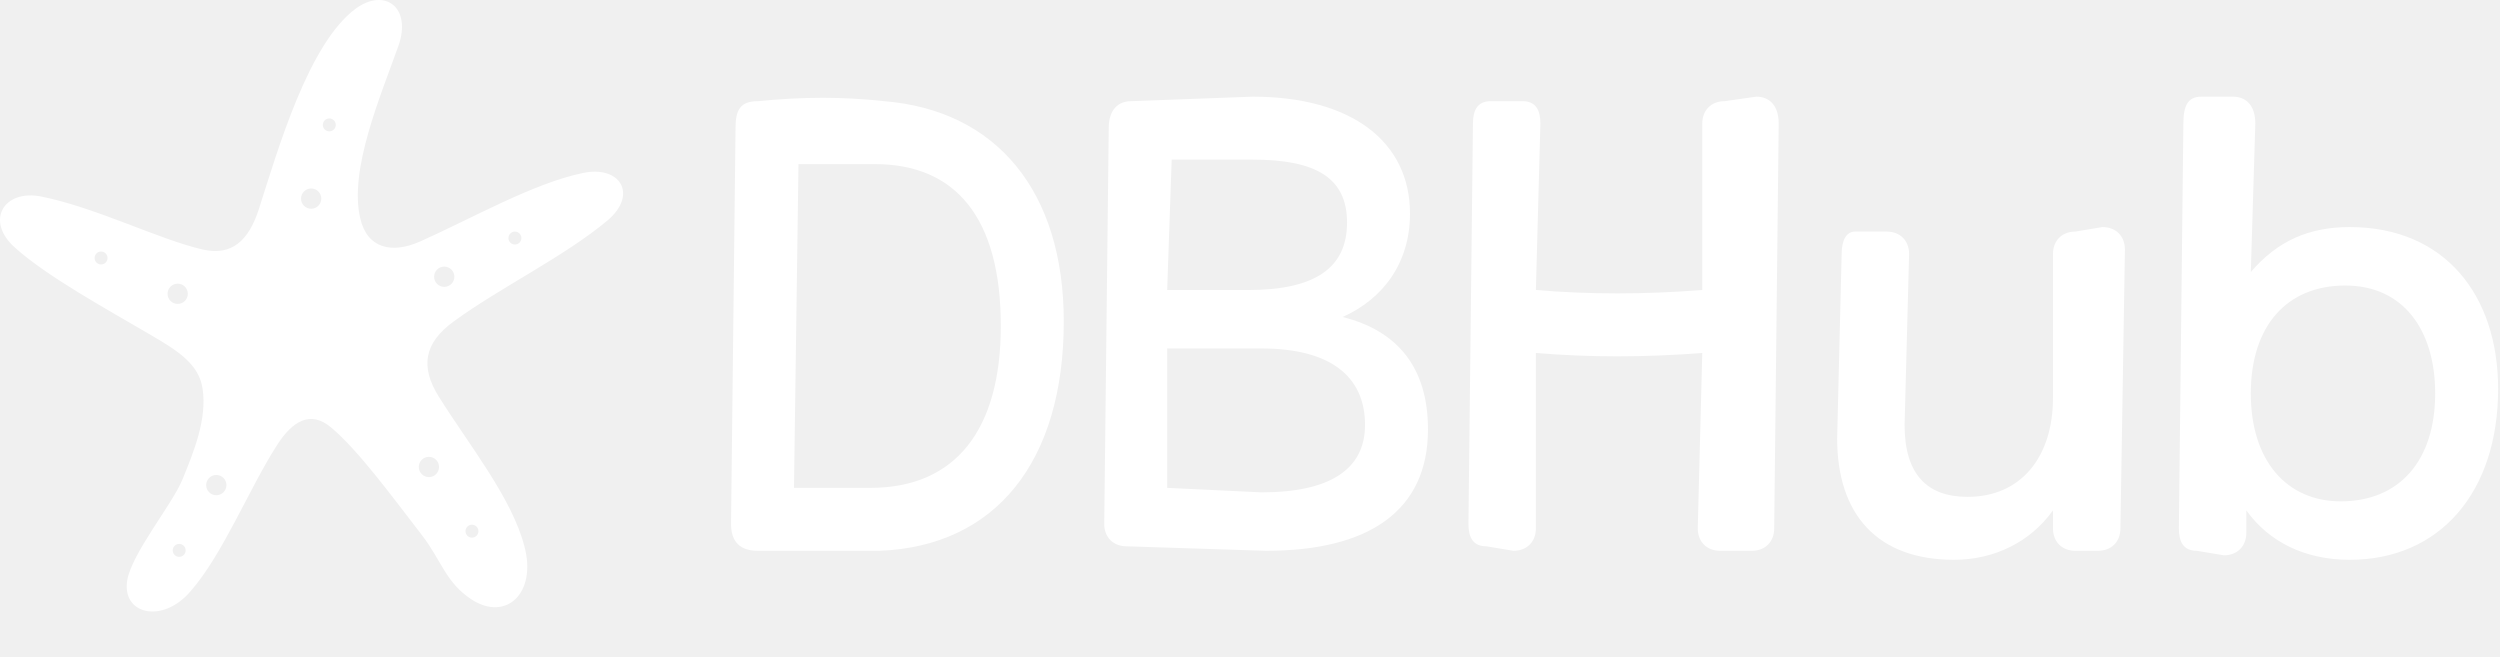
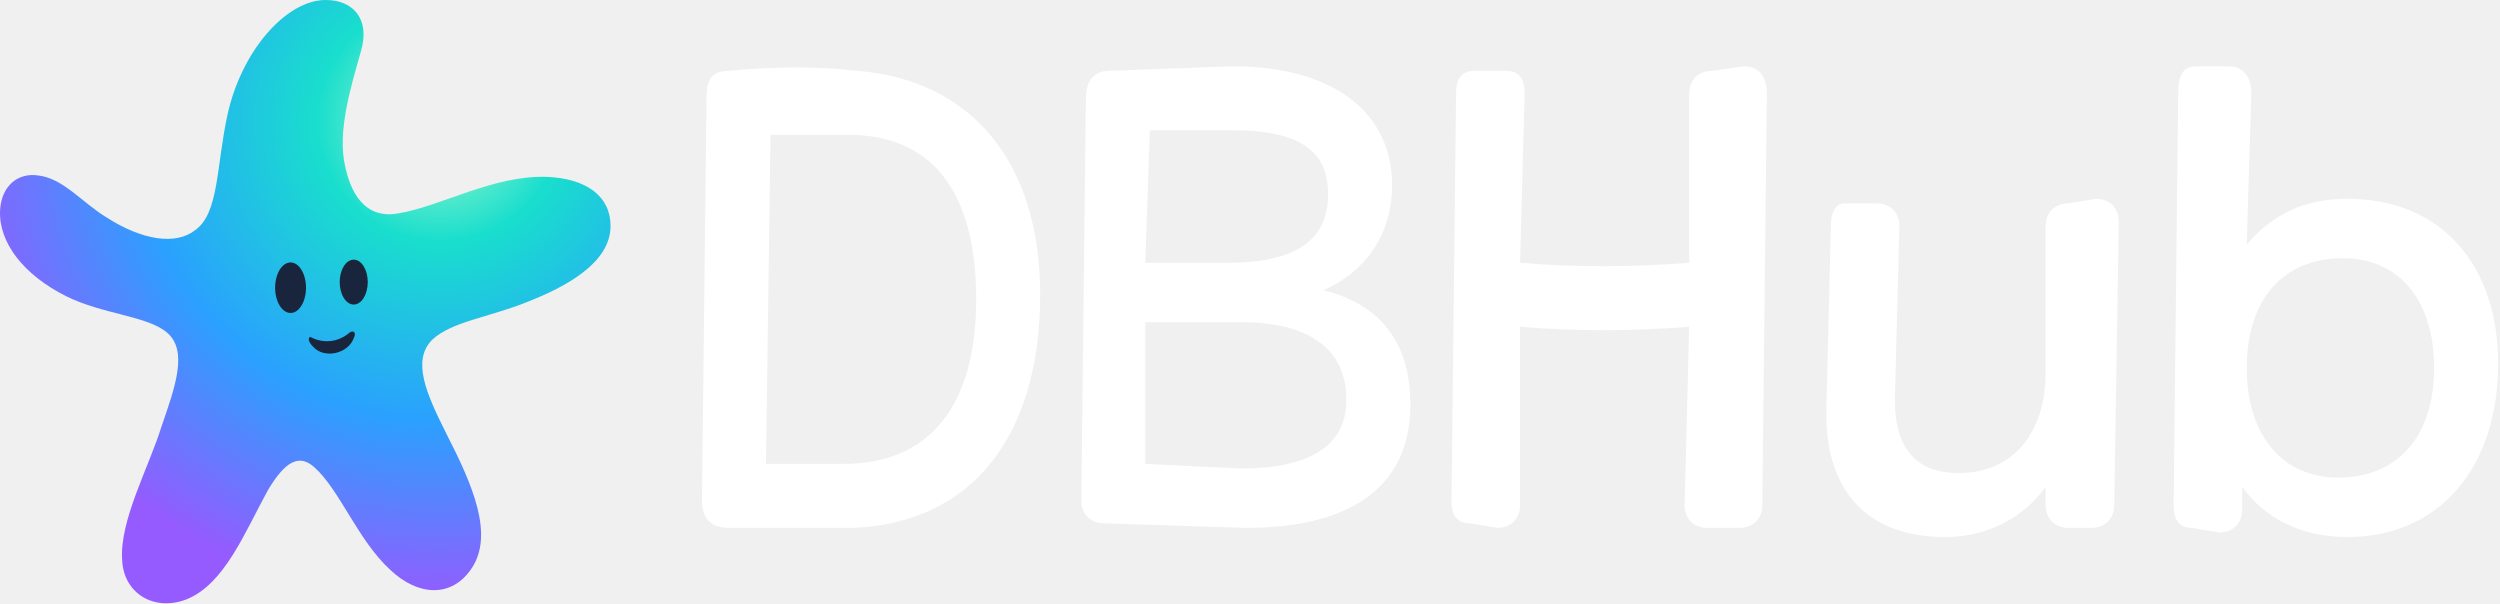
- <svg xmlns="http://www.w3.org/2000/svg" width="556" height="146" viewBox="0 0 556 146" fill="none">
-   <g clip-path="url(#clip0_3260_260)">
-     <g clip-path="url(#clip1_3260_260)">
-       <path fill-rule="evenodd" clip-rule="evenodd" d="M79.102 1.932C85.609 -2.823 91.615 1.682 88.612 10.191C84.608 21.453 77.6 37.721 80.103 48.482C81.604 55.24 87.11 56.491 93.367 53.738C104.629 48.733 118.645 40.724 129.657 38.471C137.916 36.72 141.92 43.227 135.163 48.983C125.652 56.992 111.137 63.999 100.875 71.507C94.368 76.263 93.367 81.518 97.622 88.276C104.379 99.037 113.89 110.8 116.643 121.562C119.396 131.823 112.638 138.33 104.88 133.325C99.124 129.57 98.122 124.565 93.868 119.059C87.11 110.3 79.602 100.038 73.596 95.033C69.091 91.279 65.087 93.531 61.583 99.037C55.326 108.798 49.57 123.314 42.312 131.573C36.055 138.831 27.045 136.578 28.297 129.07C29.298 123.063 38.307 112.177 40.56 106.671C43.063 100.552 46.066 93.281 45.065 86.524C44.314 81.018 39.559 78.014 33.552 74.511C23.291 68.504 10.527 61.496 3.52 55.24C-3.488 49.233 0.767 41.975 9.276 43.727C21.539 46.23 35.304 53.237 45.065 55.49C51.572 56.992 55.326 53.488 57.578 46.48C61.833 33.216 68.59 9.69 79.102 1.932ZM71.454 44.173C71.454 45.417 70.446 46.425 69.202 46.425C67.958 46.425 66.949 45.417 66.949 44.173C66.949 42.929 67.958 41.92 69.202 41.92C70.446 41.92 71.454 42.929 71.454 44.173ZM74.677 27.778C74.677 28.573 74.032 29.217 73.238 29.217C72.443 29.217 71.799 28.573 71.799 27.778C71.799 26.983 72.443 26.339 73.238 26.339C74.032 26.339 74.677 26.983 74.677 27.778ZM101.053 61.545C101.053 62.789 100.044 63.798 98.8 63.798C97.556 63.798 96.548 62.789 96.548 61.545C96.548 60.301 97.556 59.293 98.8 59.293C100.044 59.293 101.053 60.301 101.053 61.545ZM115.957 52.944C115.957 53.739 115.312 54.383 114.517 54.383C113.723 54.383 113.078 53.739 113.078 52.944C113.078 52.149 113.723 51.505 114.517 51.505C115.312 51.505 115.957 52.149 115.957 52.944ZM97.642 103.855C97.642 105.099 96.634 106.107 95.39 106.107C94.146 106.107 93.137 105.099 93.137 103.855C93.137 102.611 94.146 101.602 95.39 101.602C96.634 101.602 97.642 102.611 97.642 103.855ZM106.402 118.132C106.402 118.927 105.758 119.571 104.963 119.571C104.169 119.571 103.524 118.927 103.524 118.132C103.524 117.337 104.169 116.693 104.963 116.693C105.758 116.693 106.402 117.337 106.402 118.132ZM50.358 107.887C50.358 109.131 49.35 110.14 48.106 110.14C46.862 110.14 45.853 109.131 45.853 107.887C45.853 106.643 46.862 105.635 48.106 105.635C49.35 105.635 50.358 106.643 50.358 107.887ZM41.29 122.406C41.29 123.2 40.646 123.845 39.851 123.845C39.056 123.845 38.412 123.2 38.412 122.406C38.412 121.611 39.056 120.966 39.851 120.966C40.646 120.966 41.29 121.611 41.29 122.406ZM41.771 65.337C41.771 66.581 40.762 67.589 39.518 67.589C38.274 67.589 37.266 66.581 37.266 65.337C37.266 64.093 38.274 63.084 39.518 63.084C40.762 63.084 41.771 64.093 41.771 65.337ZM23.915 57.379C23.915 58.173 23.27 58.818 22.476 58.818C21.681 58.818 21.037 58.173 21.037 57.379C21.037 56.584 21.681 55.94 22.476 55.94C23.27 55.94 23.915 56.584 23.915 57.379Z" fill="white" />
-     </g>
-     <g clip-path="url(#clip2_3260_260)">
-       <path fill-rule="evenodd" clip-rule="evenodd" d="M168.582 22.5C178.582 21.5 187.582 21.5 196.582 22.5C221.582 24.5 236.582 42.5 236.582 71.5C236.582 102.5 221.582 121.5 195.582 122.5H168.582C164.582 122.5 162.582 120.5 162.582 116.5L163.582 28.5C163.582 24.5 164.582 22.5 168.582 22.5ZM177.582 36.5L176.582 108.5H193.582C212.582 108.5 222.582 95.5 222.582 72.5C222.582 48.5 212.582 36.5 194.582 36.5H177.582Z" fill="white" />
-       <path fill-rule="evenodd" clip-rule="evenodd" d="M251.582 22.5L278.582 21.5C300.582 21.5 313.582 31.5 313.582 47.5C313.582 58.5 307.582 66.5 298.582 70.5C310.582 73.5 317.582 81.5 317.582 95.5C317.582 113.5 304.582 122.5 281.582 122.5L250.582 121.5C247.582 121.5 245.582 119.5 245.582 116.5L246.582 28.5C246.582 24.5 248.582 22.5 251.582 22.5ZM260.582 35.5L259.582 64.5H277.582C292.582 64.5 299.582 59.5 299.582 49.5C299.582 39.5 292.582 35.5 278.582 35.5H260.582ZM259.582 77.5V108.5L280.582 109.5C295.582 109.5 303.582 104.5 303.582 94.5C303.582 83.5 295.582 77.5 280.582 77.5H259.582Z" fill="white" />
-       <path fill-rule="evenodd" clip-rule="evenodd" d="M331.582 22.5H338.582C341.582 22.5 342.582 24.5 342.582 27.5L341.582 64.5C353.582 65.5 365.582 65.5 378.582 64.5V27.5C378.582 24.5 380.582 22.5 383.582 22.5L390.582 21.5C393.582 21.5 395.582 23.5 395.582 27.5L394.582 117.5C394.582 120.5 392.582 122.5 389.582 122.5H382.582C379.582 122.5 377.582 120.5 377.582 117.5L378.582 78.5C365.582 79.5 353.582 79.5 341.582 78.5V117.5C341.582 120.5 339.582 122.5 336.582 122.5L330.582 121.5C327.582 121.5 326.582 119.5 326.582 116.5L327.582 27.5C327.582 24.5 328.582 22.5 331.582 22.5Z" fill="white" />
-       <path fill-rule="evenodd" clip-rule="evenodd" d="M412.582 51.5H419.582C422.582 51.5 424.582 53.5 424.582 56.5L423.582 94.5C423.582 105.5 428.582 110.5 437.582 110.5C449.582 110.5 456.582 101.5 456.582 88.5V56.5C456.582 53.5 458.582 51.5 461.582 51.5L467.582 50.5C470.582 50.5 472.582 52.5 472.582 55.5L471.582 117.5C471.582 120.5 469.582 122.5 466.582 122.5H461.582C458.582 122.5 456.582 120.5 456.582 117.5V113.5C451.582 120.5 443.582 124.5 434.582 124.5C417.582 124.5 408.582 114.5 408.582 97.5L409.582 56.5C409.582 53.5 410.582 51.5 412.582 51.5Z" fill="white" />
-       <path fill-rule="evenodd" clip-rule="evenodd" d="M489.582 21.5H496.582C499.582 21.5 501.582 23.5 501.582 27.5L500.582 60.5C506.582 53.5 513.582 50.5 522.582 50.5C543.582 50.5 555.582 65.5 555.582 86.5C555.582 109.5 542.582 124.5 522.582 124.5C512.582 124.5 504.582 120.5 499.582 113.5V118.5C499.582 121.5 497.582 123.5 494.582 123.5L488.582 122.5C485.582 122.5 484.582 120.5 484.582 117.5L485.582 27.5C485.582 23.5 486.582 21.5 489.582 21.5ZM500.582 87.5C500.582 102.5 508.582 111.5 520.582 111.5C533.582 111.5 541.582 102.5 541.582 87.5C541.582 73.5 534.582 63.5 521.582 63.5C508.582 63.5 500.582 72.5 500.582 87.5Z" fill="white" />
-     </g>
+ <svg xmlns="http://www.w3.org/2000/svg" width="547" height="132" viewBox="0 0 547 132" fill="none">
+   <path d="M42.696 50.36C47.916 46.675 47.302 36.542 49.758 25.18C52.829 11.055 62.655 0 71.253 0C77.395 0 81.08 4.299 78.93 11.362C76.781 19.039 73.71 28.865 75.552 36.542C77.088 43.605 80.773 47.904 87.221 46.675C96.433 45.14 107.795 38.384 119.464 38.691C128.369 38.998 133.589 42.99 133.589 49.439C133.589 57.423 124.07 62.643 115.472 66.021C107.181 69.399 98.89 70.32 94.591 74.312C89.985 78.918 93.363 86.288 97.662 94.886C103.496 106.248 108.102 116.995 103.189 124.365C98.89 130.814 91.52 130.507 85.379 124.672C78.316 118.224 74.324 107.169 68.797 102.256C65.419 99.185 62.348 101.027 58.663 107.169C53.443 116.688 49.144 127.743 40.853 131.121C33.79 133.884 27.035 129.892 26.728 122.523C26.113 113.925 32.562 102.256 35.326 93.351C38.396 84.445 41.16 76.769 36.554 72.777C32.255 69.092 22.429 68.785 14.445 64.793C5.232 60.187 -0.295 53.124 0.012 46.061C0.319 40.534 4.004 37.77 8.303 38.384C13.831 38.998 17.823 44.219 23.35 47.596C31.027 52.51 38.396 53.738 42.696 50.36Z" fill="url(#paint0_radial_3290_265)" />
+   <path d="M63.576 68.478C65.442 68.478 66.954 66.003 66.954 62.95C66.954 59.898 65.442 57.423 63.576 57.423C61.711 57.423 60.198 59.898 60.198 62.95C60.198 66.003 61.711 68.478 63.576 68.478Z" fill="#19253C" />
+   <path d="M77.395 66.635C79.091 66.635 80.466 64.435 80.466 61.722C80.466 59.008 79.091 56.809 77.395 56.809C75.699 56.809 74.324 59.008 74.324 61.722C74.324 64.435 75.699 66.635 77.395 66.635Z" fill="#19253C" />
+   <path d="M67.876 73.698C70.64 75.233 74.018 74.926 76.474 72.777C77.395 72.162 78.01 72.777 77.395 74.005C76.167 77.383 70.947 78.611 68.49 75.847C67.569 74.926 67.262 74.005 67.876 73.698Z" fill="#19253C" />
+   <g clip-path="url(#clip0_3290_265)">
+     <path fill-rule="evenodd" clip-rule="evenodd" d="M159.59 15.5C169.59 14.5 178.59 14.5 187.59 15.5C212.59 17.5 227.59 35.5 227.59 64.5C227.59 95.5 212.59 114.5 186.59 115.5H159.59C155.59 115.5 153.59 113.5 153.59 109.5L154.59 21.5C154.59 17.5 155.59 15.5 159.59 15.5ZM168.59 29.5L167.59 101.5H184.59C203.59 101.5 213.59 88.5 213.59 65.5C213.59 41.5 203.59 29.5 185.59 29.5H168.59Z" fill="white" />
+     <path fill-rule="evenodd" clip-rule="evenodd" d="M242.59 15.5L269.59 14.5C291.59 14.5 304.59 24.5 304.59 40.5C304.59 51.5 298.59 59.5 289.59 63.5C301.59 66.5 308.59 74.5 308.59 88.5C308.59 106.5 295.59 115.5 272.59 115.5L241.59 114.5C238.59 114.5 236.59 112.5 236.59 109.5L237.59 21.5C237.59 17.5 239.59 15.5 242.59 15.5ZM251.59 28.5L250.59 57.5H268.59C283.59 57.5 290.59 52.5 290.59 42.5C290.59 32.5 283.59 28.5 269.59 28.5H251.59ZM250.59 70.5V101.5L271.59 102.5C286.59 102.5 294.59 97.5 294.59 87.5C294.59 76.5 286.59 70.5 271.59 70.5H250.59Z" fill="white" />
+     <path fill-rule="evenodd" clip-rule="evenodd" d="M322.59 15.5H329.59C332.59 15.5 333.59 17.5 333.59 20.5L332.59 57.5C344.59 58.5 356.59 58.5 369.59 57.5V20.5C369.59 17.5 371.59 15.5 374.59 15.5L381.59 14.5C384.59 14.5 386.59 16.5 386.59 20.5L385.59 110.5C385.59 113.5 383.59 115.5 380.59 115.5H373.59C370.59 115.5 368.59 113.5 368.59 110.5L369.59 71.5C356.59 72.5 344.59 72.5 332.59 71.5V110.5C332.59 113.5 330.59 115.5 327.59 115.5L321.59 114.5C318.59 114.5 317.59 112.5 317.59 109.5L318.59 20.5C318.59 17.5 319.59 15.5 322.59 15.5Z" fill="white" />
+     <path fill-rule="evenodd" clip-rule="evenodd" d="M403.59 44.5H410.59C413.59 44.5 415.59 46.5 415.59 49.5L414.59 87.5C414.59 98.5 419.59 103.5 428.59 103.5C440.59 103.5 447.59 94.5 447.59 81.5V49.5C447.59 46.5 449.59 44.5 452.59 44.5L458.59 43.5C461.59 43.5 463.59 45.5 463.59 48.5L462.59 110.5C462.59 113.5 460.59 115.5 457.59 115.5H452.59C449.59 115.5 447.59 113.5 447.59 110.5V106.5C442.59 113.5 434.59 117.5 425.59 117.5C408.59 117.5 399.59 107.5 399.59 90.5L400.59 49.5C400.59 46.5 401.59 44.5 403.59 44.5Z" fill="white" />
+     <path fill-rule="evenodd" clip-rule="evenodd" d="M480.59 14.5H487.59C490.59 14.5 492.59 16.5 492.59 20.5L491.59 53.5C497.59 46.5 504.59 43.5 513.59 43.5C534.59 43.5 546.59 58.5 546.59 79.5C546.59 102.5 533.59 117.5 513.59 117.5C503.59 117.5 495.59 113.5 490.59 106.5V111.5C490.59 114.5 488.59 116.5 485.59 116.5L479.59 115.5C476.59 115.5 475.59 113.5 475.59 110.5L476.59 20.5C476.59 16.5 477.59 14.5 480.59 14.5ZM491.59 80.5C491.59 95.5 499.59 104.5 511.59 104.5C524.59 104.5 532.59 95.5 532.59 80.5C532.59 66.5 525.59 56.5 512.59 56.5C499.59 56.5 491.59 65.5 491.59 80.5Z" fill="white" />
  </g>
  <defs>
-     <clipPath id="clip0_3260_260">
-       <rect width="555.582" height="146" fill="white" />
-     </clipPath>
-     <clipPath id="clip1_3260_260">
-       <rect width="138.582" height="146" fill="white" />
-     </clipPath>
-     <clipPath id="clip2_3260_260">
-       <rect width="393" height="103" fill="white" transform="translate(162.582 21.5)" />
+     <radialGradient id="paint0_radial_3290_265" cx="0" cy="0" r="1" gradientUnits="userSpaceOnUse" gradientTransform="translate(96.1844 26.4) scale(106.872 105.6)">
+       <stop stop-color="#B2FCCB" />
+       <stop offset="0.25" stop-color="#19DECD" />
+       <stop offset="0.62" stop-color="#2AA1FE" />
+       <stop offset="1" stop-color="#955BFE" />
+     </radialGradient>
+     <clipPath id="clip0_3290_265">
+       <rect width="393" height="103" fill="white" transform="translate(153.59 14.5)" />
    </clipPath>
  </defs>
</svg>
